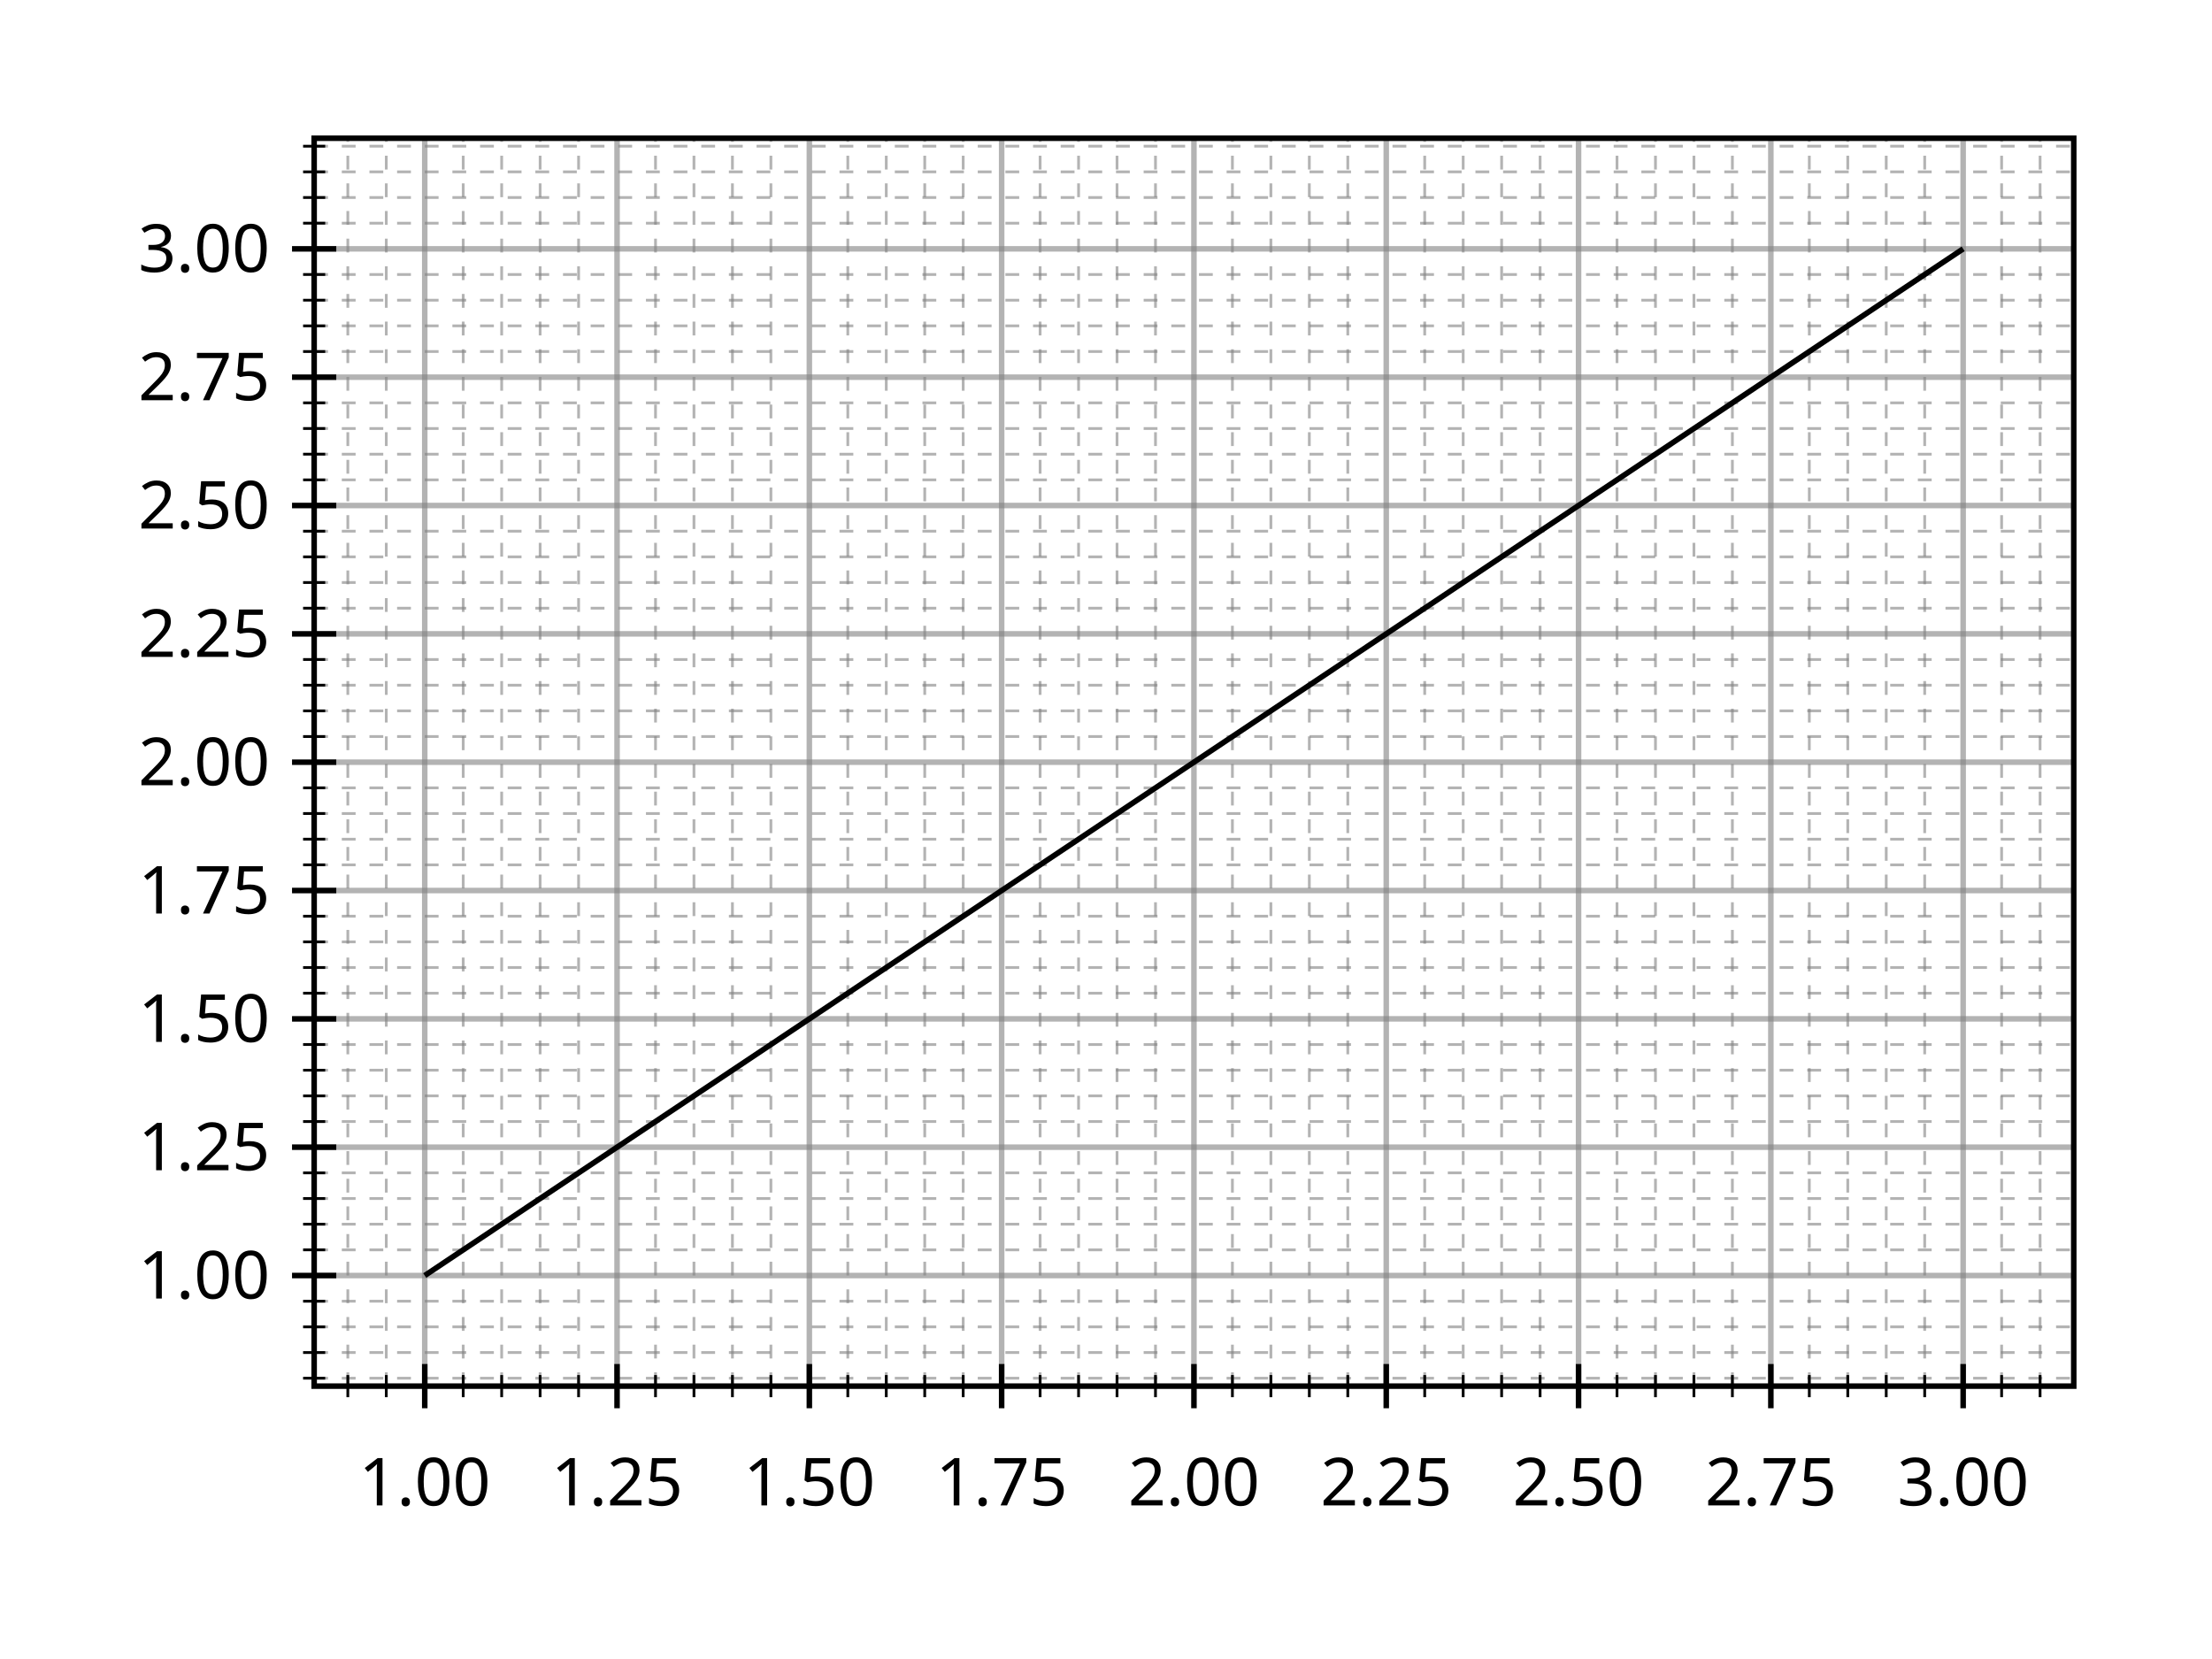
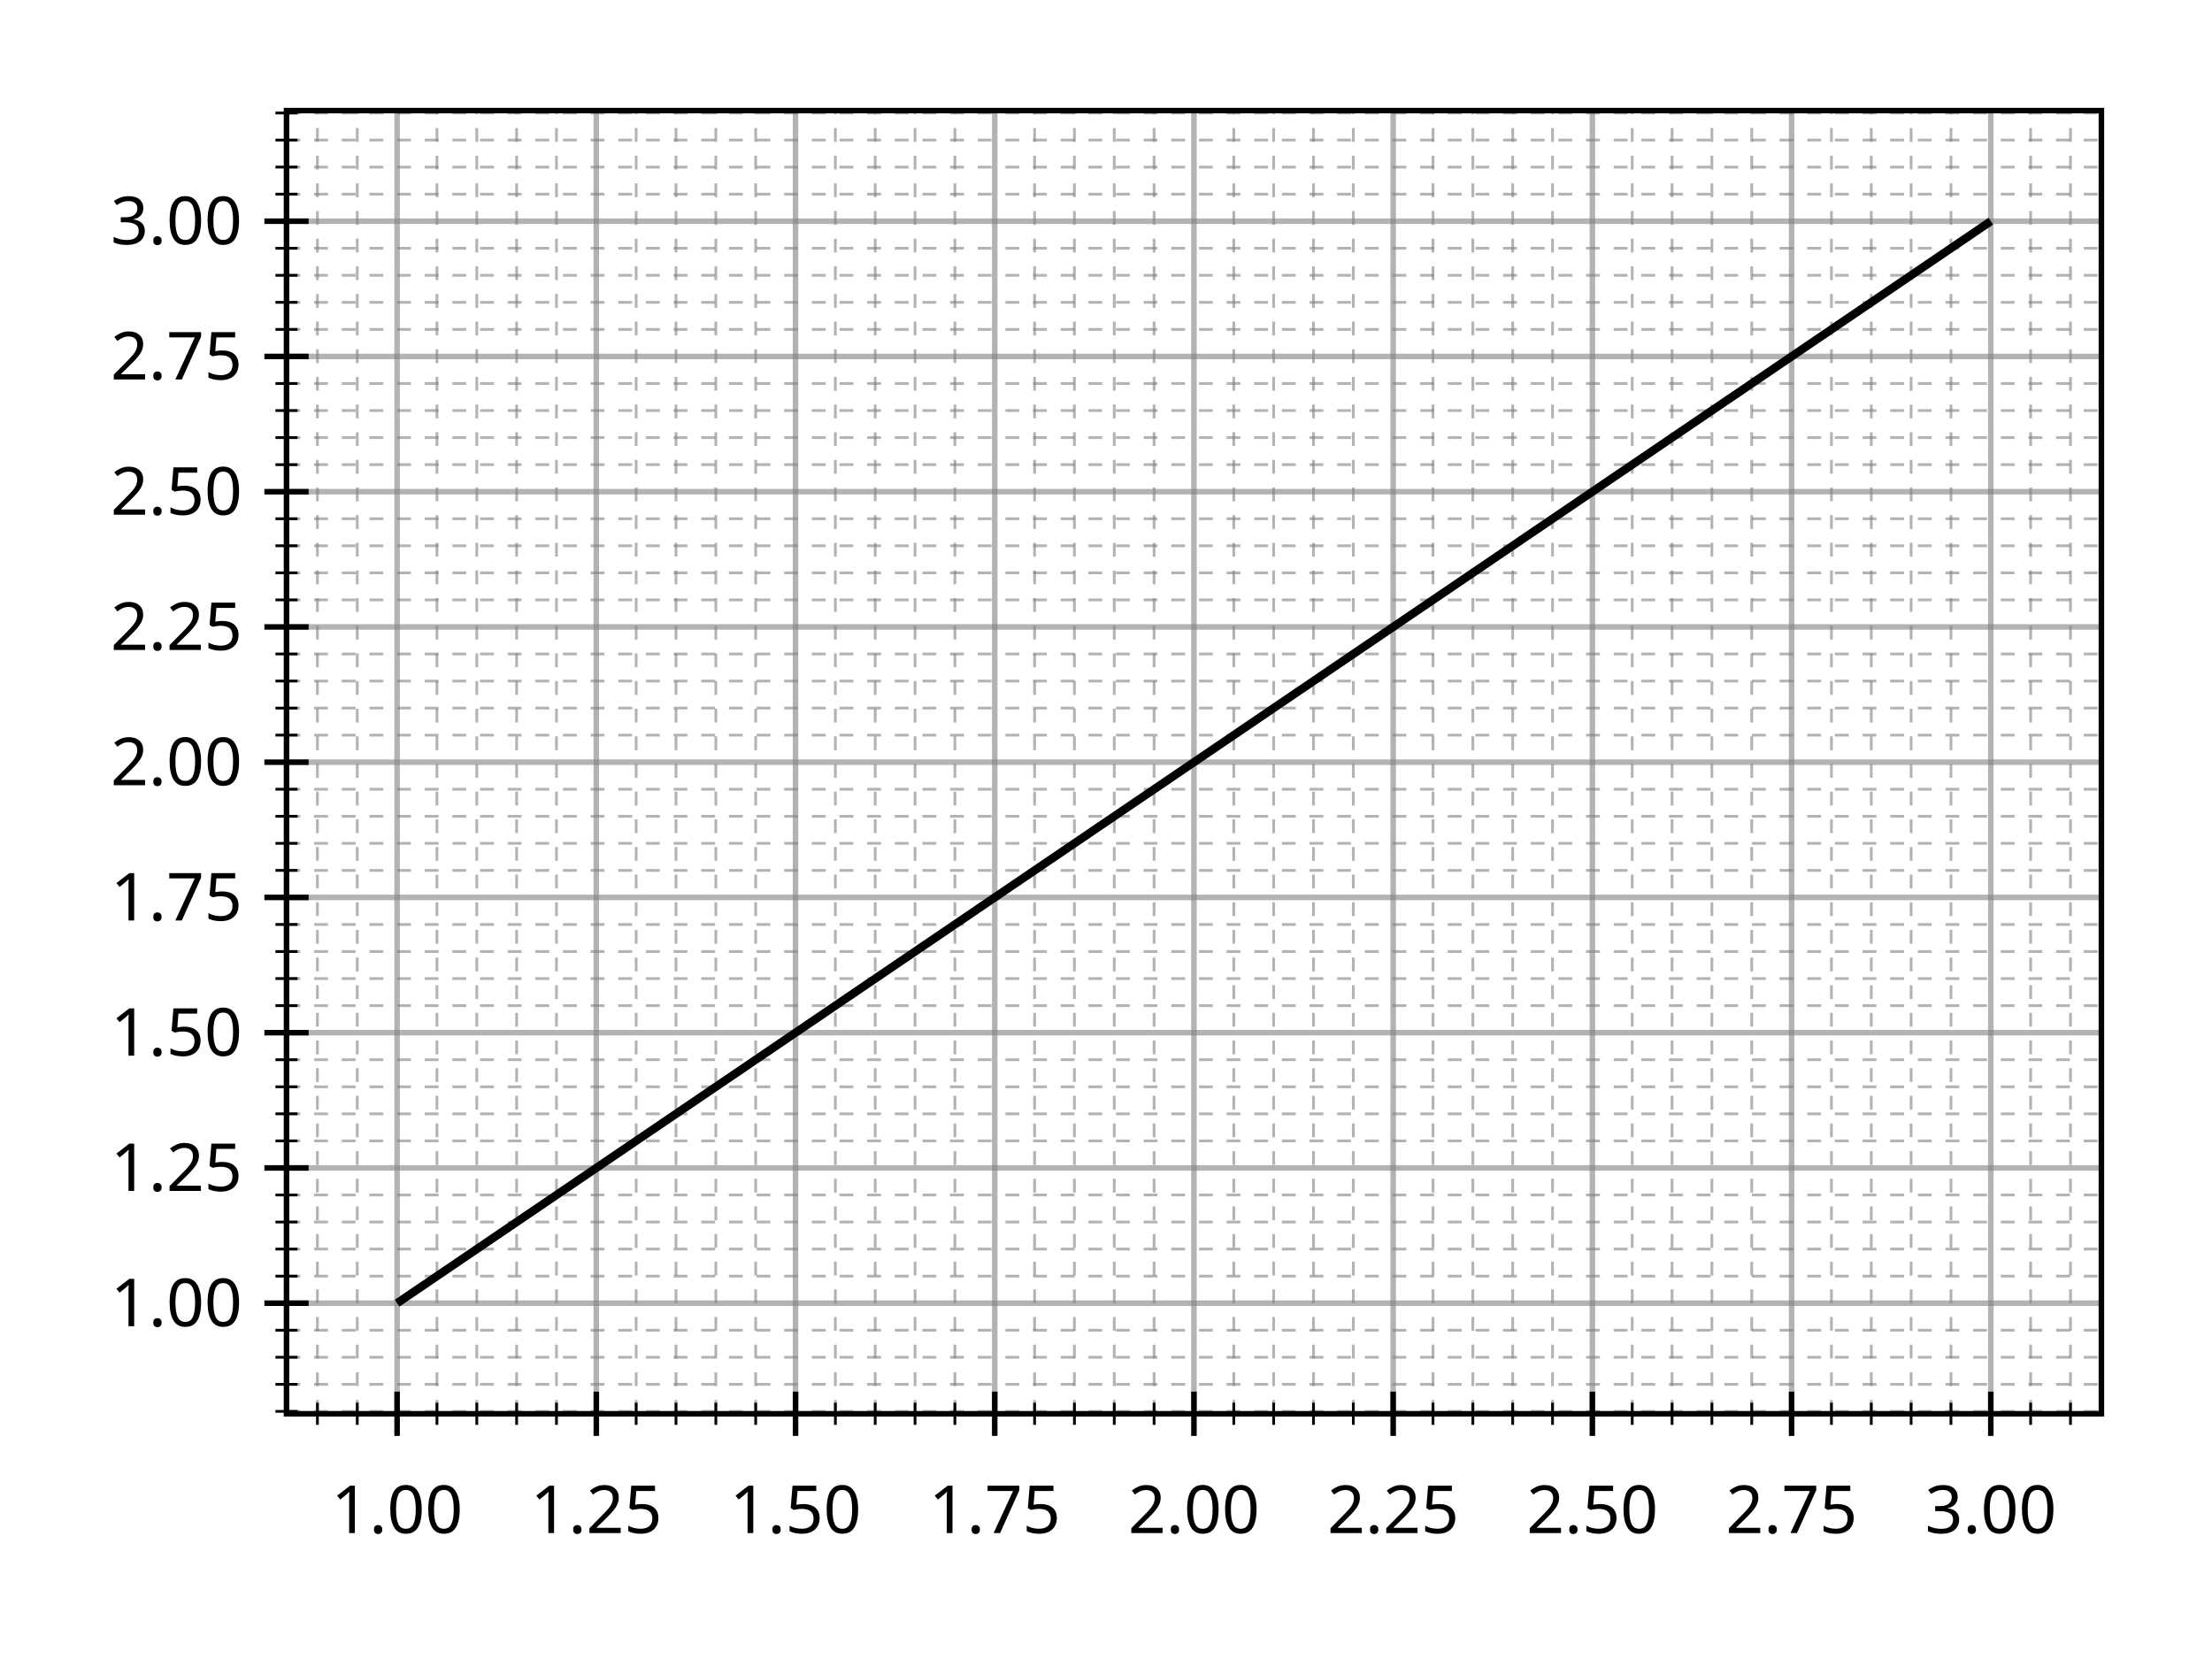
<svg xmlns="http://www.w3.org/2000/svg" height="300" viewBox="0 0 400 300" width="400">
  <rect fill="#ffffff" height="100%" width="100%" />
-   <path d="M62.898,250.656 L62.898,25" fill="none" stroke="#808080" stroke-dasharray="2.5 2.5" stroke-opacity="0.6" stroke-width="0.5" />
-   <path d="M69.853,250.656 L69.853,25" fill="none" stroke="#808080" stroke-dasharray="2.5 2.5" stroke-opacity="0.6" stroke-width="0.5" />
-   <path d="M83.763,250.656 L83.763,25" fill="none" stroke="#808080" stroke-dasharray="2.5 2.5" stroke-opacity="0.6" stroke-width="0.5" />
-   <path d="M90.718,250.656 L90.718,25" fill="none" stroke="#808080" stroke-dasharray="2.5 2.5" stroke-opacity="0.6" stroke-width="0.5" />
-   <path d="M97.672,250.656 L97.672,25" fill="none" stroke="#808080" stroke-dasharray="2.5 2.5" stroke-opacity="0.6" stroke-width="0.5" />
-   <path d="M104.627,250.656 L104.627,25" fill="none" stroke="#808080" stroke-dasharray="2.5 2.5" stroke-opacity="0.6" stroke-width="0.5" />
-   <path d="M118.537,250.656 L118.537,25" fill="none" stroke="#808080" stroke-dasharray="2.5 2.5" stroke-opacity="0.6" stroke-width="0.5" />
-   <path d="M125.492,250.656 L125.492,25" fill="none" stroke="#808080" stroke-dasharray="2.5 2.5" stroke-opacity="0.6" stroke-width="0.5" />
-   <path d="M132.446,250.656 L132.446,25" fill="none" stroke="#808080" stroke-dasharray="2.5 2.5" stroke-opacity="0.6" stroke-width="0.5" />
-   <path d="M139.401,250.656 L139.401,25" fill="none" stroke="#808080" stroke-dasharray="2.5 2.5" stroke-opacity="0.6" stroke-width="0.5" />
-   <path d="M153.311,250.656 L153.311,25" fill="none" stroke="#808080" stroke-dasharray="2.5 2.5" stroke-opacity="0.6" stroke-width="0.5" />
-   <path d="M160.266,250.656 L160.266,25" fill="none" stroke="#808080" stroke-dasharray="2.5 2.5" stroke-opacity="0.6" stroke-width="0.5" />
-   <path d="M167.22,250.656 L167.22,25" fill="none" stroke="#808080" stroke-dasharray="2.5 2.5" stroke-opacity="0.6" stroke-width="0.5" />
-   <path d="M174.175,250.656 L174.175,25" fill="none" stroke="#808080" stroke-dasharray="2.5 2.5" stroke-opacity="0.6" stroke-width="0.5" />
-   <path d="M188.085,250.656 L188.085,25" fill="none" stroke="#808080" stroke-dasharray="2.5 2.5" stroke-opacity="0.6" stroke-width="0.5" />
-   <path d="M195.04,250.656 L195.04,25" fill="none" stroke="#808080" stroke-dasharray="2.5 2.5" stroke-opacity="0.6" stroke-width="0.5" />
-   <path d="M201.994,250.656 L201.994,25" fill="none" stroke="#808080" stroke-dasharray="2.5 2.5" stroke-opacity="0.6" stroke-width="0.5" />
-   <path d="M208.949,250.656 L208.949,25" fill="none" stroke="#808080" stroke-dasharray="2.5 2.5" stroke-opacity="0.6" stroke-width="0.5" />
-   <path d="M222.859,250.656 L222.859,25" fill="none" stroke="#808080" stroke-dasharray="2.5 2.5" stroke-opacity="0.6" stroke-width="0.5" />
-   <path d="M229.814,250.656 L229.814,25" fill="none" stroke="#808080" stroke-dasharray="2.5 2.5" stroke-opacity="0.6" stroke-width="0.5" />
-   <path d="M236.768,250.656 L236.768,25" fill="none" stroke="#808080" stroke-dasharray="2.5 2.5" stroke-opacity="0.6" stroke-width="0.5" />
-   <path d="M243.723,250.656 L243.723,25" fill="none" stroke="#808080" stroke-dasharray="2.5 2.5" stroke-opacity="0.6" stroke-width="0.5" />
-   <path d="M257.633,250.656 L257.633,25" fill="none" stroke="#808080" stroke-dasharray="2.5 2.5" stroke-opacity="0.6" stroke-width="0.5" />
-   <path d="M264.588,250.656 L264.588,25" fill="none" stroke="#808080" stroke-dasharray="2.5 2.5" stroke-opacity="0.6" stroke-width="0.5" />
-   <path d="M271.542,250.656 L271.542,25" fill="none" stroke="#808080" stroke-dasharray="2.5 2.5" stroke-opacity="0.6" stroke-width="0.5" />
-   <path d="M278.497,250.656 L278.497,25" fill="none" stroke="#808080" stroke-dasharray="2.5 2.5" stroke-opacity="0.6" stroke-width="0.5" />
-   <path d="M292.407,250.656 L292.407,25" fill="none" stroke="#808080" stroke-dasharray="2.5 2.5" stroke-opacity="0.6" stroke-width="0.5" />
-   <path d="M299.362,250.656 L299.362,25" fill="none" stroke="#808080" stroke-dasharray="2.5 2.5" stroke-opacity="0.6" stroke-width="0.5" />
-   <path d="M306.316,250.656 L306.316,25" fill="none" stroke="#808080" stroke-dasharray="2.5 2.5" stroke-opacity="0.6" stroke-width="0.5" />
-   <path d="M313.271,250.656 L313.271,25" fill="none" stroke="#808080" stroke-dasharray="2.5 2.5" stroke-opacity="0.6" stroke-width="0.5" />
-   <path d="M327.181,250.656 L327.181,25" fill="none" stroke="#808080" stroke-dasharray="2.5 2.5" stroke-opacity="0.6" stroke-width="0.5" />
-   <path d="M334.136,250.656 L334.136,25" fill="none" stroke="#808080" stroke-dasharray="2.5 2.5" stroke-opacity="0.6" stroke-width="0.5" />
-   <path d="M341.09,250.656 L341.09,25" fill="none" stroke="#808080" stroke-dasharray="2.5 2.5" stroke-opacity="0.6" stroke-width="0.5" />
-   <path d="M348.045,250.656 L348.045,25" fill="none" stroke="#808080" stroke-dasharray="2.5 2.5" stroke-opacity="0.6" stroke-width="0.5" />
-   <path d="M361.955,250.656 L361.955,25" fill="none" stroke="#808080" stroke-dasharray="2.5 2.5" stroke-opacity="0.6" stroke-width="0.5" />
-   <path d="M368.91,250.656 L368.91,25" fill="none" stroke="#808080" stroke-dasharray="2.5 2.5" stroke-opacity="0.6" stroke-width="0.5" />
-   <path d="M56.808,249.222 L375,249.222" fill="none" stroke="#808080" stroke-dasharray="2.5 2.5" stroke-opacity="0.6" stroke-width="0.5" />
-   <path d="M56.808,244.58 L375,244.58" fill="none" stroke="#808080" stroke-dasharray="2.5 2.5" stroke-opacity="0.6" stroke-width="0.5" />
-   <path d="M56.808,239.939 L375,239.939" fill="none" stroke="#808080" stroke-dasharray="2.5 2.5" stroke-opacity="0.6" stroke-width="0.5" />
-   <path d="M56.808,235.297 L375,235.297" fill="none" stroke="#808080" stroke-dasharray="2.5 2.5" stroke-opacity="0.6" stroke-width="0.5" />
-   <path d="M56.808,226.015 L375,226.015" fill="none" stroke="#808080" stroke-dasharray="2.5 2.5" stroke-opacity="0.6" stroke-width="0.5" />
-   <path d="M56.808,221.373 L375,221.373" fill="none" stroke="#808080" stroke-dasharray="2.5 2.5" stroke-opacity="0.6" stroke-width="0.5" />
-   <path d="M56.808,216.732 L375,216.732" fill="none" stroke="#808080" stroke-dasharray="2.5 2.5" stroke-opacity="0.6" stroke-width="0.5" />
-   <path d="M56.808,212.09 L375,212.09" fill="none" stroke="#808080" stroke-dasharray="2.5 2.5" stroke-opacity="0.6" stroke-width="0.5" />
-   <path d="M56.808,202.808 L375,202.808" fill="none" stroke="#808080" stroke-dasharray="2.5 2.5" stroke-opacity="0.6" stroke-width="0.5" />
-   <path d="M56.808,198.166 L375,198.166" fill="none" stroke="#808080" stroke-dasharray="2.5 2.5" stroke-opacity="0.6" stroke-width="0.5" />
-   <path d="M56.808,193.525 L375,193.525" fill="none" stroke="#808080" stroke-dasharray="2.5 2.5" stroke-opacity="0.6" stroke-width="0.5" />
-   <path d="M56.808,188.883 L375,188.883" fill="none" stroke="#808080" stroke-dasharray="2.5 2.5" stroke-opacity="0.6" stroke-width="0.5" />
-   <path d="M56.808,179.601 L375,179.601" fill="none" stroke="#808080" stroke-dasharray="2.5 2.5" stroke-opacity="0.6" stroke-width="0.5" />
-   <path d="M56.808,174.959 L375,174.959" fill="none" stroke="#808080" stroke-dasharray="2.5 2.5" stroke-opacity="0.6" stroke-width="0.5" />
-   <path d="M56.808,170.318 L375,170.318" fill="none" stroke="#808080" stroke-dasharray="2.5 2.5" stroke-opacity="0.6" stroke-width="0.5" />
-   <path d="M56.808,165.676 L375,165.676" fill="none" stroke="#808080" stroke-dasharray="2.5 2.5" stroke-opacity="0.6" stroke-width="0.5" />
-   <path d="M56.808,156.394 L375,156.394" fill="none" stroke="#808080" stroke-dasharray="2.5 2.5" stroke-opacity="0.6" stroke-width="0.5" />
-   <path d="M56.808,151.752 L375,151.752" fill="none" stroke="#808080" stroke-dasharray="2.5 2.5" stroke-opacity="0.6" stroke-width="0.5" />
-   <path d="M56.808,147.111 L375,147.111" fill="none" stroke="#808080" stroke-dasharray="2.5 2.5" stroke-opacity="0.6" stroke-width="0.5" />
-   <path d="M56.808,142.469 L375,142.469" fill="none" stroke="#808080" stroke-dasharray="2.5 2.5" stroke-opacity="0.6" stroke-width="0.5" />
-   <path d="M56.808,133.187 L375,133.187" fill="none" stroke="#808080" stroke-dasharray="2.5 2.5" stroke-opacity="0.6" stroke-width="0.5" />
-   <path d="M56.808,128.545 L375,128.545" fill="none" stroke="#808080" stroke-dasharray="2.5 2.5" stroke-opacity="0.6" stroke-width="0.5" />
-   <path d="M56.808,123.904 L375,123.904" fill="none" stroke="#808080" stroke-dasharray="2.5 2.5" stroke-opacity="0.6" stroke-width="0.5" />
-   <path d="M56.808,119.262 L375,119.262" fill="none" stroke="#808080" stroke-dasharray="2.5 2.5" stroke-opacity="0.6" stroke-width="0.5" />
-   <path d="M56.808,109.98 L375,109.98" fill="none" stroke="#808080" stroke-dasharray="2.5 2.5" stroke-opacity="0.6" stroke-width="0.5" />
-   <path d="M56.808,105.338 L375,105.338" fill="none" stroke="#808080" stroke-dasharray="2.5 2.5" stroke-opacity="0.6" stroke-width="0.5" />
-   <path d="M56.808,100.697 L375,100.697" fill="none" stroke="#808080" stroke-dasharray="2.5 2.5" stroke-opacity="0.6" stroke-width="0.5" />
-   <path d="M56.808,96.055 L375,96.055" fill="none" stroke="#808080" stroke-dasharray="2.5 2.5" stroke-opacity="0.6" stroke-width="0.5" />
-   <path d="M56.808,86.773 L375,86.773" fill="none" stroke="#808080" stroke-dasharray="2.5 2.5" stroke-opacity="0.6" stroke-width="0.5" />
-   <path d="M56.808,82.131 L375,82.131" fill="none" stroke="#808080" stroke-dasharray="2.5 2.5" stroke-opacity="0.6" stroke-width="0.5" />
-   <path d="M56.808,77.49 L375,77.49" fill="none" stroke="#808080" stroke-dasharray="2.5 2.5" stroke-opacity="0.6" stroke-width="0.5" />
-   <path d="M56.808,72.848 L375,72.848" fill="none" stroke="#808080" stroke-dasharray="2.5 2.5" stroke-opacity="0.6" stroke-width="0.5" />
-   <path d="M56.808,63.566 L375,63.566" fill="none" stroke="#808080" stroke-dasharray="2.5 2.5" stroke-opacity="0.6" stroke-width="0.5" />
-   <path d="M56.808,58.924 L375,58.924" fill="none" stroke="#808080" stroke-dasharray="2.5 2.5" stroke-opacity="0.6" stroke-width="0.5" />
-   <path d="M56.808,54.283 L375,54.283" fill="none" stroke="#808080" stroke-dasharray="2.5 2.5" stroke-opacity="0.6" stroke-width="0.5" />
-   <path d="M56.808,49.641 L375,49.641" fill="none" stroke="#808080" stroke-dasharray="2.5 2.5" stroke-opacity="0.6" stroke-width="0.5" />
-   <path d="M56.808,40.359 L375,40.359" fill="none" stroke="#808080" stroke-dasharray="2.5 2.5" stroke-opacity="0.6" stroke-width="0.5" />
-   <path d="M56.808,35.717 L375,35.717" fill="none" stroke="#808080" stroke-dasharray="2.5 2.5" stroke-opacity="0.6" stroke-width="0.5" />
-   <path d="M56.808,31.076 L375,31.076" fill="none" stroke="#808080" stroke-dasharray="2.5 2.5" stroke-opacity="0.6" stroke-width="0.5" />
-   <path d="M56.808,26.434 L375,26.434" fill="none" stroke="#808080" stroke-dasharray="2.5 2.5" stroke-opacity="0.6" stroke-width="0.5" />
-   <path d="M76.808,250.656 L76.808,25" fill="none" stroke="#808080" stroke-opacity="0.6" stroke-width="1" />
-   <path d="M111.582,250.656 L111.582,25" fill="none" stroke="#808080" stroke-opacity="0.6" stroke-width="1" />
-   <path d="M146.356,250.656 L146.356,25" fill="none" stroke="#808080" stroke-opacity="0.6" stroke-width="1" />
-   <path d="M181.13,250.656 L181.13,25" fill="none" stroke="#808080" stroke-opacity="0.6" stroke-width="1" />
-   <path d="M215.904,250.656 L215.904,25" fill="none" stroke="#808080" stroke-opacity="0.6" stroke-width="1" />
-   <path d="M250.678,250.656 L250.678,25" fill="none" stroke="#808080" stroke-opacity="0.6" stroke-width="1" />
-   <path d="M285.452,250.656 L285.452,25" fill="none" stroke="#808080" stroke-opacity="0.6" stroke-width="1" />
-   <path d="M320.226,250.656 L320.226,25" fill="none" stroke="#808080" stroke-opacity="0.6" stroke-width="1" />
-   <path d="M355,250.656 L355,25" fill="none" stroke="#808080" stroke-opacity="0.6" stroke-width="1" />
-   <path d="M56.808,230.656 L375,230.656" fill="none" stroke="#808080" stroke-opacity="0.6" stroke-width="1" />
-   <path d="M56.808,207.449 L375,207.449" fill="none" stroke="#808080" stroke-opacity="0.6" stroke-width="1" />
-   <path d="M56.808,184.242 L375,184.242" fill="none" stroke="#808080" stroke-opacity="0.6" stroke-width="1" />
-   <path d="M56.808,161.035 L375,161.035" fill="none" stroke="#808080" stroke-opacity="0.6" stroke-width="1" />
-   <path d="M56.808,137.828 L375,137.828" fill="none" stroke="#808080" stroke-opacity="0.6" stroke-width="1" />
-   <path d="M56.808,114.621 L375,114.621" fill="none" stroke="#808080" stroke-opacity="0.6" stroke-width="1" />
-   <path d="M56.808,91.414 L375,91.414" fill="none" stroke="#808080" stroke-opacity="0.6" stroke-width="1" />
-   <path d="M56.808,68.207 L375,68.207" fill="none" stroke="#808080" stroke-opacity="0.6" stroke-width="1" />
-   <path d="M56.808,45 L375,45" fill="none" stroke="#808080" stroke-opacity="0.6" stroke-width="1" />
+   <path d="M57.398,255.656 L57.398,20" fill="none" stroke="#808080" stroke-dasharray="2.5 2.5" stroke-opacity="0.6" stroke-width="0.5" />
+   <path d="M64.603,255.656 L64.603,20" fill="none" stroke="#808080" stroke-dasharray="2.5 2.5" stroke-opacity="0.6" stroke-width="0.5" />
+   <path d="M79.013,255.656 L79.013,20" fill="none" stroke="#808080" stroke-dasharray="2.5 2.5" stroke-opacity="0.6" stroke-width="0.5" />
+   <path d="M86.218,255.656 L86.218,20" fill="none" stroke="#808080" stroke-dasharray="2.5 2.5" stroke-opacity="0.6" stroke-width="0.5" />
+   <path d="M93.422,255.656 L93.422,20" fill="none" stroke="#808080" stroke-dasharray="2.5 2.5" stroke-opacity="0.6" stroke-width="0.5" />
+   <path d="M100.627,255.656 L100.627,20" fill="none" stroke="#808080" stroke-dasharray="2.5 2.5" stroke-opacity="0.6" stroke-width="0.5" />
+   <path d="M115.037,255.656 L115.037,20" fill="none" stroke="#808080" stroke-dasharray="2.5 2.5" stroke-opacity="0.6" stroke-width="0.5" />
+   <path d="M122.242,255.656 L122.242,20" fill="none" stroke="#808080" stroke-dasharray="2.5 2.5" stroke-opacity="0.6" stroke-width="0.5" />
+   <path d="M129.446,255.656 L129.446,20" fill="none" stroke="#808080" stroke-dasharray="2.5 2.5" stroke-opacity="0.6" stroke-width="0.5" />
+   <path d="M136.651,255.656 L136.651,20" fill="none" stroke="#808080" stroke-dasharray="2.5 2.5" stroke-opacity="0.6" stroke-width="0.5" />
+   <path d="M151.061,255.656 L151.061,20" fill="none" stroke="#808080" stroke-dasharray="2.5 2.5" stroke-opacity="0.6" stroke-width="0.5" />
+   <path d="M158.266,255.656 L158.266,20" fill="none" stroke="#808080" stroke-dasharray="2.5 2.5" stroke-opacity="0.6" stroke-width="0.5" />
+   <path d="M165.47,255.656 L165.47,20" fill="none" stroke="#808080" stroke-dasharray="2.5 2.5" stroke-opacity="0.6" stroke-width="0.5" />
+   <path d="M172.675,255.656 L172.675,20" fill="none" stroke="#808080" stroke-dasharray="2.5 2.5" stroke-opacity="0.6" stroke-width="0.5" />
+   <path d="M187.085,255.656 L187.085,20" fill="none" stroke="#808080" stroke-dasharray="2.5 2.5" stroke-opacity="0.6" stroke-width="0.5" />
+   <path d="M194.29,255.656 L194.29,20" fill="none" stroke="#808080" stroke-dasharray="2.5 2.5" stroke-opacity="0.6" stroke-width="0.5" />
+   <path d="M201.494,255.656 L201.494,20" fill="none" stroke="#808080" stroke-dasharray="2.5 2.5" stroke-opacity="0.6" stroke-width="0.5" />
+   <path d="M208.699,255.656 L208.699,20" fill="none" stroke="#808080" stroke-dasharray="2.5 2.5" stroke-opacity="0.6" stroke-width="0.5" />
+   <path d="M223.109,255.656 L223.109,20" fill="none" stroke="#808080" stroke-dasharray="2.5 2.5" stroke-opacity="0.6" stroke-width="0.5" />
+   <path d="M230.314,255.656 L230.314,20" fill="none" stroke="#808080" stroke-dasharray="2.5 2.5" stroke-opacity="0.6" stroke-width="0.5" />
+   <path d="M237.518,255.656 L237.518,20" fill="none" stroke="#808080" stroke-dasharray="2.5 2.5" stroke-opacity="0.6" stroke-width="0.5" />
+   <path d="M244.723,255.656 L244.723,20" fill="none" stroke="#808080" stroke-dasharray="2.5 2.5" stroke-opacity="0.6" stroke-width="0.5" />
+   <path d="M259.133,255.656 L259.133,20" fill="none" stroke="#808080" stroke-dasharray="2.5 2.5" stroke-opacity="0.6" stroke-width="0.5" />
+   <path d="M266.338,255.656 L266.338,20" fill="none" stroke="#808080" stroke-dasharray="2.5 2.5" stroke-opacity="0.6" stroke-width="0.5" />
+   <path d="M273.542,255.656 L273.542,20" fill="none" stroke="#808080" stroke-dasharray="2.5 2.5" stroke-opacity="0.6" stroke-width="0.5" />
+   <path d="M280.747,255.656 L280.747,20" fill="none" stroke="#808080" stroke-dasharray="2.5 2.5" stroke-opacity="0.6" stroke-width="0.5" />
+   <path d="M295.157,255.656 L295.157,20" fill="none" stroke="#808080" stroke-dasharray="2.5 2.5" stroke-opacity="0.6" stroke-width="0.5" />
+   <path d="M302.362,255.656 L302.362,20" fill="none" stroke="#808080" stroke-dasharray="2.5 2.5" stroke-opacity="0.6" stroke-width="0.5" />
+   <path d="M309.566,255.656 L309.566,20" fill="none" stroke="#808080" stroke-dasharray="2.5 2.5" stroke-opacity="0.6" stroke-width="0.5" />
+   <path d="M316.771,255.656 L316.771,20" fill="none" stroke="#808080" stroke-dasharray="2.5 2.5" stroke-opacity="0.6" stroke-width="0.5" />
+   <path d="M331.181,255.656 L331.181,20" fill="none" stroke="#808080" stroke-dasharray="2.5 2.5" stroke-opacity="0.6" stroke-width="0.5" />
+   <path d="M338.386,255.656 L338.386,20" fill="none" stroke="#808080" stroke-dasharray="2.5 2.5" stroke-opacity="0.6" stroke-width="0.5" />
+   <path d="M345.59,255.656 L345.59,20" fill="none" stroke="#808080" stroke-dasharray="2.5 2.5" stroke-opacity="0.6" stroke-width="0.5" />
+   <path d="M352.795,255.656 L352.795,20" fill="none" stroke="#808080" stroke-dasharray="2.5 2.5" stroke-opacity="0.6" stroke-width="0.5" />
+   <path d="M367.205,255.656 L367.205,20" fill="none" stroke="#808080" stroke-dasharray="2.5 2.5" stroke-opacity="0.6" stroke-width="0.5" />
+   <path d="M374.41,255.656 L374.41,20" fill="none" stroke="#808080" stroke-dasharray="2.5 2.5" stroke-opacity="0.6" stroke-width="0.5" />
+   <path d="M51.808,255.222 L380,255.222" fill="none" stroke="#808080" stroke-dasharray="2.5 2.5" stroke-opacity="0.6" stroke-width="0.5" />
+   <path d="M51.808,250.33 L380,250.33" fill="none" stroke="#808080" stroke-dasharray="2.5 2.5" stroke-opacity="0.6" stroke-width="0.5" />
+   <path d="M51.808,245.439 L380,245.439" fill="none" stroke="#808080" stroke-dasharray="2.5 2.5" stroke-opacity="0.6" stroke-width="0.5" />
+   <path d="M51.808,240.547 L380,240.547" fill="none" stroke="#808080" stroke-dasharray="2.5 2.5" stroke-opacity="0.6" stroke-width="0.5" />
+   <path d="M51.808,230.765 L380,230.765" fill="none" stroke="#808080" stroke-dasharray="2.5 2.5" stroke-opacity="0.6" stroke-width="0.5" />
+   <path d="M51.808,225.873 L380,225.873" fill="none" stroke="#808080" stroke-dasharray="2.5 2.5" stroke-opacity="0.6" stroke-width="0.5" />
+   <path d="M51.808,220.982 L380,220.982" fill="none" stroke="#808080" stroke-dasharray="2.5 2.5" stroke-opacity="0.6" stroke-width="0.5" />
+   <path d="M51.808,216.09 L380,216.09" fill="none" stroke="#808080" stroke-dasharray="2.5 2.5" stroke-opacity="0.6" stroke-width="0.5" />
+   <path d="M51.808,206.308 L380,206.308" fill="none" stroke="#808080" stroke-dasharray="2.5 2.5" stroke-opacity="0.6" stroke-width="0.5" />
+   <path d="M51.808,201.416 L380,201.416" fill="none" stroke="#808080" stroke-dasharray="2.5 2.5" stroke-opacity="0.6" stroke-width="0.5" />
+   <path d="M51.808,196.525 L380,196.525" fill="none" stroke="#808080" stroke-dasharray="2.5 2.5" stroke-opacity="0.6" stroke-width="0.5" />
+   <path d="M51.808,191.633 L380,191.633" fill="none" stroke="#808080" stroke-dasharray="2.5 2.5" stroke-opacity="0.6" stroke-width="0.5" />
+   <path d="M51.808,181.851 L380,181.851" fill="none" stroke="#808080" stroke-dasharray="2.5 2.5" stroke-opacity="0.6" stroke-width="0.5" />
+   <path d="M51.808,176.959 L380,176.959" fill="none" stroke="#808080" stroke-dasharray="2.5 2.5" stroke-opacity="0.6" stroke-width="0.5" />
+   <path d="M51.808,172.068 L380,172.068" fill="none" stroke="#808080" stroke-dasharray="2.5 2.5" stroke-opacity="0.6" stroke-width="0.5" />
+   <path d="M51.808,167.176 L380,167.176" fill="none" stroke="#808080" stroke-dasharray="2.5 2.5" stroke-opacity="0.6" stroke-width="0.5" />
+   <path d="M51.808,157.394 L380,157.394" fill="none" stroke="#808080" stroke-dasharray="2.5 2.5" stroke-opacity="0.6" stroke-width="0.5" />
+   <path d="M51.808,152.502 L380,152.502" fill="none" stroke="#808080" stroke-dasharray="2.5 2.5" stroke-opacity="0.6" stroke-width="0.5" />
+   <path d="M51.808,147.611 L380,147.611" fill="none" stroke="#808080" stroke-dasharray="2.5 2.5" stroke-opacity="0.6" stroke-width="0.5" />
+   <path d="M51.808,142.719 L380,142.719" fill="none" stroke="#808080" stroke-dasharray="2.5 2.5" stroke-opacity="0.6" stroke-width="0.5" />
+   <path d="M51.808,132.937 L380,132.937" fill="none" stroke="#808080" stroke-dasharray="2.5 2.5" stroke-opacity="0.6" stroke-width="0.5" />
+   <path d="M51.808,128.045 L380,128.045" fill="none" stroke="#808080" stroke-dasharray="2.5 2.5" stroke-opacity="0.6" stroke-width="0.5" />
+   <path d="M51.808,123.154 L380,123.154" fill="none" stroke="#808080" stroke-dasharray="2.5 2.5" stroke-opacity="0.6" stroke-width="0.5" />
+   <path d="M51.808,118.262 L380,118.262" fill="none" stroke="#808080" stroke-dasharray="2.5 2.5" stroke-opacity="0.6" stroke-width="0.5" />
+   <path d="M51.808,108.48 L380,108.48" fill="none" stroke="#808080" stroke-dasharray="2.5 2.5" stroke-opacity="0.6" stroke-width="0.5" />
+   <path d="M51.808,103.588 L380,103.588" fill="none" stroke="#808080" stroke-dasharray="2.5 2.5" stroke-opacity="0.6" stroke-width="0.5" />
+   <path d="M51.808,98.697 L380,98.697" fill="none" stroke="#808080" stroke-dasharray="2.5 2.5" stroke-opacity="0.6" stroke-width="0.5" />
+   <path d="M51.808,93.805 L380,93.805" fill="none" stroke="#808080" stroke-dasharray="2.5 2.5" stroke-opacity="0.6" stroke-width="0.5" />
+   <path d="M51.808,84.023 L380,84.023" fill="none" stroke="#808080" stroke-dasharray="2.5 2.5" stroke-opacity="0.6" stroke-width="0.5" />
+   <path d="M51.808,79.131 L380,79.131" fill="none" stroke="#808080" stroke-dasharray="2.5 2.5" stroke-opacity="0.6" stroke-width="0.5" />
+   <path d="M51.808,74.24 L380,74.24" fill="none" stroke="#808080" stroke-dasharray="2.5 2.5" stroke-opacity="0.6" stroke-width="0.5" />
+   <path d="M51.808,69.348 L380,69.348" fill="none" stroke="#808080" stroke-dasharray="2.5 2.5" stroke-opacity="0.6" stroke-width="0.5" />
+   <path d="M51.808,59.566 L380,59.566" fill="none" stroke="#808080" stroke-dasharray="2.5 2.5" stroke-opacity="0.6" stroke-width="0.5" />
+   <path d="M51.808,54.674 L380,54.674" fill="none" stroke="#808080" stroke-dasharray="2.5 2.5" stroke-opacity="0.6" stroke-width="0.5" />
+   <path d="M51.808,49.783 L380,49.783" fill="none" stroke="#808080" stroke-dasharray="2.5 2.5" stroke-opacity="0.6" stroke-width="0.5" />
+   <path d="M51.808,44.891 L380,44.891" fill="none" stroke="#808080" stroke-dasharray="2.5 2.5" stroke-opacity="0.6" stroke-width="0.5" />
+   <path d="M51.808,35.109 L380,35.109" fill="none" stroke="#808080" stroke-dasharray="2.5 2.5" stroke-opacity="0.6" stroke-width="0.5" />
+   <path d="M51.808,30.217 L380,30.217" fill="none" stroke="#808080" stroke-dasharray="2.5 2.5" stroke-opacity="0.6" stroke-width="0.5" />
+   <path d="M51.808,25.326 L380,25.326" fill="none" stroke="#808080" stroke-dasharray="2.5 2.5" stroke-opacity="0.6" stroke-width="0.5" />
+   <path d="M51.808,20.434 L380,20.434" fill="none" stroke="#808080" stroke-dasharray="2.5 2.5" stroke-opacity="0.6" stroke-width="0.5" />
+   <path d="M71.808,255.656 L71.808,20" fill="none" stroke="#808080" stroke-opacity="0.6" stroke-width="1" />
+   <path d="M107.832,255.656 L107.832,20" fill="none" stroke="#808080" stroke-opacity="0.6" stroke-width="1" />
+   <path d="M143.856,255.656 L143.856,20" fill="none" stroke="#808080" stroke-opacity="0.6" stroke-width="1" />
+   <path d="M179.88,255.656 L179.88,20" fill="none" stroke="#808080" stroke-opacity="0.6" stroke-width="1" />
+   <path d="M215.904,255.656 L215.904,20" fill="none" stroke="#808080" stroke-opacity="0.6" stroke-width="1" />
+   <path d="M251.928,255.656 L251.928,20" fill="none" stroke="#808080" stroke-opacity="0.6" stroke-width="1" />
+   <path d="M287.952,255.656 L287.952,20" fill="none" stroke="#808080" stroke-opacity="0.6" stroke-width="1" />
+   <path d="M323.976,255.656 L323.976,20" fill="none" stroke="#808080" stroke-opacity="0.6" stroke-width="1" />
+   <path d="M360,255.656 L360,20" fill="none" stroke="#808080" stroke-opacity="0.6" stroke-width="1" />
+   <path d="M51.808,235.656 L380,235.656" fill="none" stroke="#808080" stroke-opacity="0.6" stroke-width="1" />
+   <path d="M51.808,211.199 L380,211.199" fill="none" stroke="#808080" stroke-opacity="0.6" stroke-width="1" />
+   <path d="M51.808,186.742 L380,186.742" fill="none" stroke="#808080" stroke-opacity="0.6" stroke-width="1" />
+   <path d="M51.808,162.285 L380,162.285" fill="none" stroke="#808080" stroke-opacity="0.6" stroke-width="1" />
+   <path d="M51.808,137.828 L380,137.828" fill="none" stroke="#808080" stroke-opacity="0.6" stroke-width="1" />
+   <path d="M51.808,113.371 L380,113.371" fill="none" stroke="#808080" stroke-opacity="0.6" stroke-width="1" />
+   <path d="M51.808,88.914 L380,88.914" fill="none" stroke="#808080" stroke-opacity="0.6" stroke-width="1" />
+   <path d="M51.808,64.457 L380,64.457" fill="none" stroke="#808080" stroke-opacity="0.6" stroke-width="1" />
+   <path d="M51.808,40 L380,40" fill="none" stroke="#808080" stroke-opacity="0.6" stroke-width="1" />
  <clipPath id="eidoplot-clip1">
-     <path d="M56.808,25 L375,25 L375,250.656 L56.808,250.656 z" />
+     <path d="M51.808,20 L380,20 L380,255.656 L51.808,255.656 z" />
  </clipPath>
  <g clip-path="url(#eidoplot-clip1)">
-     <path d="M76.808,230.656 L215.904,137.828 L355,45" fill="none" stroke="#000000" stroke-width="1" />
+     <path d="M71.808,235.656 L215.904,137.828 L360,40" fill="none" stroke="#000000" stroke-width="1.5" />
  </g>
-   <path d="M6.09,-2 L6.09,2 M13.045,-2 L13.045,2 M26.955,-2 L26.955,2 M33.91,-2 L33.91,2 M40.864,-2 L40.864,2 M47.819,-2 L47.819,2 M61.729,-2 L61.729,2 M68.684,-2 L68.684,2 M75.638,-2 L75.638,2 M82.593,-2 L82.593,2 M96.503,-2 L96.503,2 M103.458,-2 L103.458,2 M110.412,-2 L110.412,2 M117.367,-2 L117.367,2 M131.277,-2 L131.277,2 M138.232,-2 L138.232,2 M145.186,-2 L145.186,2 M152.141,-2 L152.141,2 M166.051,-2 L166.051,2 M173.006,-2 L173.006,2 M179.96,-2 L179.96,2 M186.915,-2 L186.915,2 M200.825,-2 L200.825,2 M207.78,-2 L207.78,2 M214.734,-2 L214.734,2 M221.689,-2 L221.689,2 M235.599,-2 L235.599,2 M242.554,-2 L242.554,2 M249.508,-2 L249.508,2 M256.463,-2 L256.463,2 M270.373,-2 L270.373,2 M277.328,-2 L277.328,2 M284.282,-2 L284.282,2 M291.237,-2 L291.237,2 M305.147,-2 L305.147,2 M312.102,-2 L312.102,2" fill="none" stroke="#000000" stroke-width="0.5" transform="matrix(1 0 0 1 56.808 250.656)" />
-   <path d="M20,-4 L20,4 M54.774,-4 L54.774,4 M89.548,-4 L89.548,4 M124.322,-4 L124.322,4 M159.096,-4 L159.096,4 M193.87,-4 L193.87,4 M228.644,-4 L228.644,4 M263.418,-4 L263.418,4 M298.192,-4 L298.192,4" fill="none" stroke="#000000" stroke-width="1" transform="matrix(1 0 0 1 56.808 250.656)" />
-   <text dominant-baseline="hanging" fill="#000000" font-family="sans-serif" font-size="12" font-stretch="normal" font-style="normal" font-weight="400" text-anchor="middle" text-rendering="optimizeLegibility" transform="matrix(1 0 0 1 76.808 262.916)">
+   <path d="M5.59,-2 L5.59,2 M12.795,-2 L12.795,2 M27.205,-2 L27.205,2 M34.41,-2 L34.41,2 M41.614,-2 L41.614,2 M48.819,-2 L48.819,2 M63.229,-2 L63.229,2 M70.434,-2 L70.434,2 M77.638,-2 L77.638,2 M84.843,-2 L84.843,2 M99.253,-2 L99.253,2 M106.458,-2 L106.458,2 M113.662,-2 L113.662,2 M120.867,-2 L120.867,2 M135.277,-2 L135.277,2 M142.482,-2 L142.482,2 M149.686,-2 L149.686,2 M156.891,-2 L156.891,2 M171.301,-2 L171.301,2 M178.506,-2 L178.506,2 M185.71,-2 L185.71,2 M192.915,-2 L192.915,2 M207.325,-2 L207.325,2 M214.53,-2 L214.53,2 M221.734,-2 L221.734,2 M228.939,-2 L228.939,2 M243.349,-2 L243.349,2 M250.554,-2 L250.554,2 M257.758,-2 L257.758,2 M264.963,-2 L264.963,2 M279.373,-2 L279.373,2 M286.578,-2 L286.578,2 M293.782,-2 L293.782,2 M300.987,-2 L300.987,2 M315.397,-2 L315.397,2 M322.602,-2 L322.602,2" fill="none" stroke="#000000" stroke-width="0.5" transform="matrix(1 0 0 1 51.808 255.656)" />
+   <path d="M20,-4 L20,4 M56.024,-4 L56.024,4 M92.048,-4 L92.048,4 M128.072,-4 L128.072,4 M164.096,-4 L164.096,4 M200.12,-4 L200.12,4 M236.144,-4 L236.144,4 M272.168,-4 L272.168,4 M308.192,-4 L308.192,4" fill="none" stroke="#000000" stroke-width="1" transform="matrix(1 0 0 1 51.808 255.656)" />
+   <text dominant-baseline="hanging" fill="#000000" font-family="sans-serif" font-size="12" font-stretch="normal" font-style="normal" font-weight="400" text-anchor="middle" text-rendering="optimizeLegibility" transform="matrix(1 0 0 1 71.808 267.916)">
1.00
</text>
-   <text dominant-baseline="hanging" fill="#000000" font-family="sans-serif" font-size="12" font-stretch="normal" font-style="normal" font-weight="400" text-anchor="middle" text-rendering="optimizeLegibility" transform="matrix(1 0 0 1 111.582 262.916)">
+   <text dominant-baseline="hanging" fill="#000000" font-family="sans-serif" font-size="12" font-stretch="normal" font-style="normal" font-weight="400" text-anchor="middle" text-rendering="optimizeLegibility" transform="matrix(1 0 0 1 107.832 267.916)">
1.25
</text>
-   <text dominant-baseline="hanging" fill="#000000" font-family="sans-serif" font-size="12" font-stretch="normal" font-style="normal" font-weight="400" text-anchor="middle" text-rendering="optimizeLegibility" transform="matrix(1 0 0 1 146.356 262.916)">
+   <text dominant-baseline="hanging" fill="#000000" font-family="sans-serif" font-size="12" font-stretch="normal" font-style="normal" font-weight="400" text-anchor="middle" text-rendering="optimizeLegibility" transform="matrix(1 0 0 1 143.856 267.916)">
1.50
</text>
-   <text dominant-baseline="hanging" fill="#000000" font-family="sans-serif" font-size="12" font-stretch="normal" font-style="normal" font-weight="400" text-anchor="middle" text-rendering="optimizeLegibility" transform="matrix(1 0 0 1 181.13 262.916)">
+   <text dominant-baseline="hanging" fill="#000000" font-family="sans-serif" font-size="12" font-stretch="normal" font-style="normal" font-weight="400" text-anchor="middle" text-rendering="optimizeLegibility" transform="matrix(1 0 0 1 179.88 267.916)">
1.75
</text>
-   <text dominant-baseline="hanging" fill="#000000" font-family="sans-serif" font-size="12" font-stretch="normal" font-style="normal" font-weight="400" text-anchor="middle" text-rendering="optimizeLegibility" transform="matrix(1 0 0 1 215.904 262.916)">
+   <text dominant-baseline="hanging" fill="#000000" font-family="sans-serif" font-size="12" font-stretch="normal" font-style="normal" font-weight="400" text-anchor="middle" text-rendering="optimizeLegibility" transform="matrix(1 0 0 1 215.904 267.916)">
2.00
</text>
-   <text dominant-baseline="hanging" fill="#000000" font-family="sans-serif" font-size="12" font-stretch="normal" font-style="normal" font-weight="400" text-anchor="middle" text-rendering="optimizeLegibility" transform="matrix(1 0 0 1 250.678 262.916)">
+   <text dominant-baseline="hanging" fill="#000000" font-family="sans-serif" font-size="12" font-stretch="normal" font-style="normal" font-weight="400" text-anchor="middle" text-rendering="optimizeLegibility" transform="matrix(1 0 0 1 251.928 267.916)">
2.25
</text>
-   <text dominant-baseline="hanging" fill="#000000" font-family="sans-serif" font-size="12" font-stretch="normal" font-style="normal" font-weight="400" text-anchor="middle" text-rendering="optimizeLegibility" transform="matrix(1 0 0 1 285.452 262.916)">
+   <text dominant-baseline="hanging" fill="#000000" font-family="sans-serif" font-size="12" font-stretch="normal" font-style="normal" font-weight="400" text-anchor="middle" text-rendering="optimizeLegibility" transform="matrix(1 0 0 1 287.952 267.916)">
2.50
</text>
-   <text dominant-baseline="hanging" fill="#000000" font-family="sans-serif" font-size="12" font-stretch="normal" font-style="normal" font-weight="400" text-anchor="middle" text-rendering="optimizeLegibility" transform="matrix(1 0 0 1 320.226 262.916)">
+   <text dominant-baseline="hanging" fill="#000000" font-family="sans-serif" font-size="12" font-stretch="normal" font-style="normal" font-weight="400" text-anchor="middle" text-rendering="optimizeLegibility" transform="matrix(1 0 0 1 323.976 267.916)">
2.75
</text>
-   <text dominant-baseline="hanging" fill="#000000" font-family="sans-serif" font-size="12" font-stretch="normal" font-style="normal" font-weight="400" text-anchor="middle" text-rendering="optimizeLegibility" transform="matrix(1 0 0 1 355 262.916)">
+   <text dominant-baseline="hanging" fill="#000000" font-family="sans-serif" font-size="12" font-stretch="normal" font-style="normal" font-weight="400" text-anchor="middle" text-rendering="optimizeLegibility" transform="matrix(1 0 0 1 360 267.916)">
3.00
</text>
-   <path d="M1.434,-2 L1.434,2 M6.076,-2 L6.076,2 M10.717,-2 L10.717,2 M15.359,-2 L15.359,2 M24.641,-2 L24.641,2 M29.283,-2 L29.283,2 M33.924,-2 L33.924,2 M38.566,-2 L38.566,2 M47.848,-2 L47.848,2 M52.49,-2 L52.49,2 M57.131,-2 L57.131,2 M61.773,-2 L61.773,2 M71.055,-2 L71.055,2 M75.697,-2 L75.697,2 M80.338,-2 L80.338,2 M84.98,-2 L84.98,2 M94.262,-2 L94.262,2 M98.904,-2 L98.904,2 M103.545,-2 L103.545,2 M108.187,-2 L108.187,2 M117.469,-2 L117.469,2 M122.111,-2 L122.111,2 M126.752,-2 L126.752,2 M131.394,-2 L131.394,2 M140.676,-2 L140.676,2 M145.318,-2 L145.318,2 M149.959,-2 L149.959,2 M154.601,-2 L154.601,2 M163.883,-2 L163.883,2 M168.525,-2 L168.525,2 M173.166,-2 L173.166,2 M177.808,-2 L177.808,2 M187.09,-2 L187.09,2 M191.732,-2 L191.732,2 M196.373,-2 L196.373,2 M201.015,-2 L201.015,2 M210.297,-2 L210.297,2 M214.939,-2 L214.939,2 M219.58,-2 L219.58,2 M224.222,-2 L224.222,2" fill="none" stroke="#000000" stroke-width="0.5" transform="matrix(-0.00000004371139 -1 1 -0.00000004371139 56.808 250.656)" />
-   <path d="M20,-4 L20,4 M43.207,-4 L43.207,4 M66.414,-4 L66.414,4 M89.621,-4 L89.621,4 M112.828,-4 L112.828,4 M136.035,-4 L136.035,4 M159.242,-4 L159.242,4 M182.449,-4 L182.449,4 M205.656,-4 L205.656,4" fill="none" stroke="#000000" stroke-width="1" transform="matrix(-0.00000004371139 -1 1 -0.00000004371139 56.808 250.656)" />
-   <text dominant-baseline="middle" fill="#000000" font-family="sans-serif" font-size="12" font-stretch="normal" font-style="normal" font-weight="400" text-anchor="end" text-rendering="optimizeLegibility" transform="matrix(1 0 0 1 48.808 230.656)">
+   <path d="M0.434,-2 L0.434,2 M5.326,-2 L5.326,2 M10.217,-2 L10.217,2 M15.109,-2 L15.109,2 M24.891,-2 L24.891,2 M29.783,-2 L29.783,2 M34.674,-2 L34.674,2 M39.566,-2 L39.566,2 M49.348,-2 L49.348,2 M54.24,-2 L54.24,2 M59.131,-2 L59.131,2 M64.023,-2 L64.023,2 M73.805,-2 L73.805,2 M78.697,-2 L78.697,2 M83.588,-2 L83.588,2 M88.48,-2 L88.48,2 M98.262,-2 L98.262,2 M103.154,-2 L103.154,2 M108.045,-2 L108.045,2 M112.937,-2 L112.937,2 M122.719,-2 L122.719,2 M127.611,-2 L127.611,2 M132.502,-2 L132.502,2 M137.394,-2 L137.394,2 M147.176,-2 L147.176,2 M152.068,-2 L152.068,2 M156.959,-2 L156.959,2 M161.851,-2 L161.851,2 M171.633,-2 L171.633,2 M176.525,-2 L176.525,2 M181.416,-2 L181.416,2 M186.308,-2 L186.308,2 M196.09,-2 L196.09,2 M200.982,-2 L200.982,2 M205.873,-2 L205.873,2 M210.765,-2 L210.765,2 M220.547,-2 L220.547,2 M225.439,-2 L225.439,2 M230.33,-2 L230.33,2 M235.222,-2 L235.222,2" fill="none" stroke="#000000" stroke-width="0.5" transform="matrix(-0.00000004371139 -1 1 -0.00000004371139 51.808 255.656)" />
+   <path d="M20,-4 L20,4 M44.457,-4 L44.457,4 M68.914,-4 L68.914,4 M93.371,-4 L93.371,4 M117.828,-4 L117.828,4 M142.285,-4 L142.285,4 M166.742,-4 L166.742,4 M191.199,-4 L191.199,4 M215.656,-4 L215.656,4" fill="none" stroke="#000000" stroke-width="1" transform="matrix(-0.00000004371139 -1 1 -0.00000004371139 51.808 255.656)" />
+   <text dominant-baseline="middle" fill="#000000" font-family="sans-serif" font-size="12" font-stretch="normal" font-style="normal" font-weight="400" text-anchor="end" text-rendering="optimizeLegibility" transform="matrix(1 0 0 1 43.808 235.656)">
1.00
</text>
-   <text dominant-baseline="middle" fill="#000000" font-family="sans-serif" font-size="12" font-stretch="normal" font-style="normal" font-weight="400" text-anchor="end" text-rendering="optimizeLegibility" transform="matrix(1 0 0 1 48.808 207.449)">
+   <text dominant-baseline="middle" fill="#000000" font-family="sans-serif" font-size="12" font-stretch="normal" font-style="normal" font-weight="400" text-anchor="end" text-rendering="optimizeLegibility" transform="matrix(1 0 0 1 43.808 211.199)">
1.25
</text>
-   <text dominant-baseline="middle" fill="#000000" font-family="sans-serif" font-size="12" font-stretch="normal" font-style="normal" font-weight="400" text-anchor="end" text-rendering="optimizeLegibility" transform="matrix(1 0 0 1 48.808 184.242)">
+   <text dominant-baseline="middle" fill="#000000" font-family="sans-serif" font-size="12" font-stretch="normal" font-style="normal" font-weight="400" text-anchor="end" text-rendering="optimizeLegibility" transform="matrix(1 0 0 1 43.808 186.742)">
1.50
</text>
-   <text dominant-baseline="middle" fill="#000000" font-family="sans-serif" font-size="12" font-stretch="normal" font-style="normal" font-weight="400" text-anchor="end" text-rendering="optimizeLegibility" transform="matrix(1 0 0 1 48.808 161.035)">
+   <text dominant-baseline="middle" fill="#000000" font-family="sans-serif" font-size="12" font-stretch="normal" font-style="normal" font-weight="400" text-anchor="end" text-rendering="optimizeLegibility" transform="matrix(1 0 0 1 43.808 162.285)">
1.75
</text>
-   <text dominant-baseline="middle" fill="#000000" font-family="sans-serif" font-size="12" font-stretch="normal" font-style="normal" font-weight="400" text-anchor="end" text-rendering="optimizeLegibility" transform="matrix(1 0 0 1 48.808 137.828)">
+   <text dominant-baseline="middle" fill="#000000" font-family="sans-serif" font-size="12" font-stretch="normal" font-style="normal" font-weight="400" text-anchor="end" text-rendering="optimizeLegibility" transform="matrix(1 0 0 1 43.808 137.828)">
2.00
</text>
-   <text dominant-baseline="middle" fill="#000000" font-family="sans-serif" font-size="12" font-stretch="normal" font-style="normal" font-weight="400" text-anchor="end" text-rendering="optimizeLegibility" transform="matrix(1 0 0 1 48.808 114.621)">
+   <text dominant-baseline="middle" fill="#000000" font-family="sans-serif" font-size="12" font-stretch="normal" font-style="normal" font-weight="400" text-anchor="end" text-rendering="optimizeLegibility" transform="matrix(1 0 0 1 43.808 113.371)">
2.25
</text>
-   <text dominant-baseline="middle" fill="#000000" font-family="sans-serif" font-size="12" font-stretch="normal" font-style="normal" font-weight="400" text-anchor="end" text-rendering="optimizeLegibility" transform="matrix(1 0 0 1 48.808 91.414)">
+   <text dominant-baseline="middle" fill="#000000" font-family="sans-serif" font-size="12" font-stretch="normal" font-style="normal" font-weight="400" text-anchor="end" text-rendering="optimizeLegibility" transform="matrix(1 0 0 1 43.808 88.914)">
2.50
</text>
-   <text dominant-baseline="middle" fill="#000000" font-family="sans-serif" font-size="12" font-stretch="normal" font-style="normal" font-weight="400" text-anchor="end" text-rendering="optimizeLegibility" transform="matrix(1 0 0 1 48.808 68.207)">
+   <text dominant-baseline="middle" fill="#000000" font-family="sans-serif" font-size="12" font-stretch="normal" font-style="normal" font-weight="400" text-anchor="end" text-rendering="optimizeLegibility" transform="matrix(1 0 0 1 43.808 64.457)">
2.75
</text>
-   <text dominant-baseline="middle" fill="#000000" font-family="sans-serif" font-size="12" font-stretch="normal" font-style="normal" font-weight="400" text-anchor="end" text-rendering="optimizeLegibility" transform="matrix(1 0 0 1 48.808 45)">
+   <text dominant-baseline="middle" fill="#000000" font-family="sans-serif" font-size="12" font-stretch="normal" font-style="normal" font-weight="400" text-anchor="end" text-rendering="optimizeLegibility" transform="matrix(1 0 0 1 43.808 40)">
3.00
</text>
-   <rect fill="none" height="225.656" stroke="#000000" stroke-width="1" width="318.192" x="56.808" y="25" />
+   <rect fill="none" height="235.656" stroke="#000000" stroke-width="1" width="328.192" x="51.808" y="20" />
</svg>
